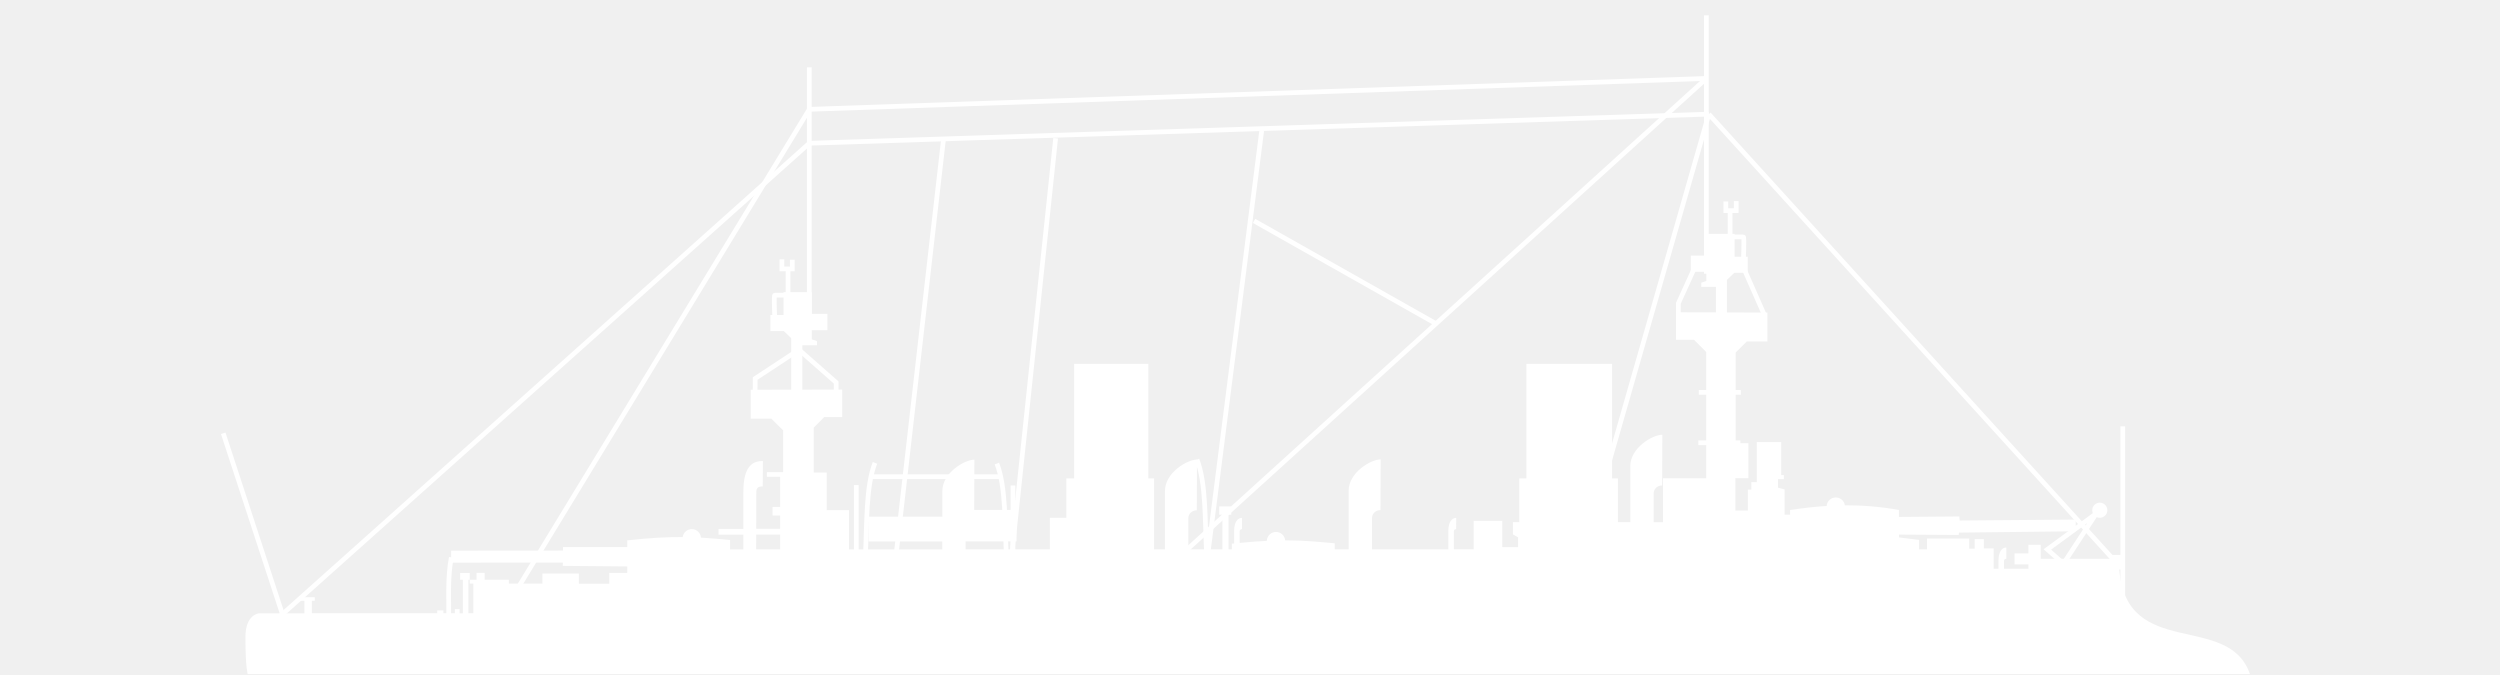
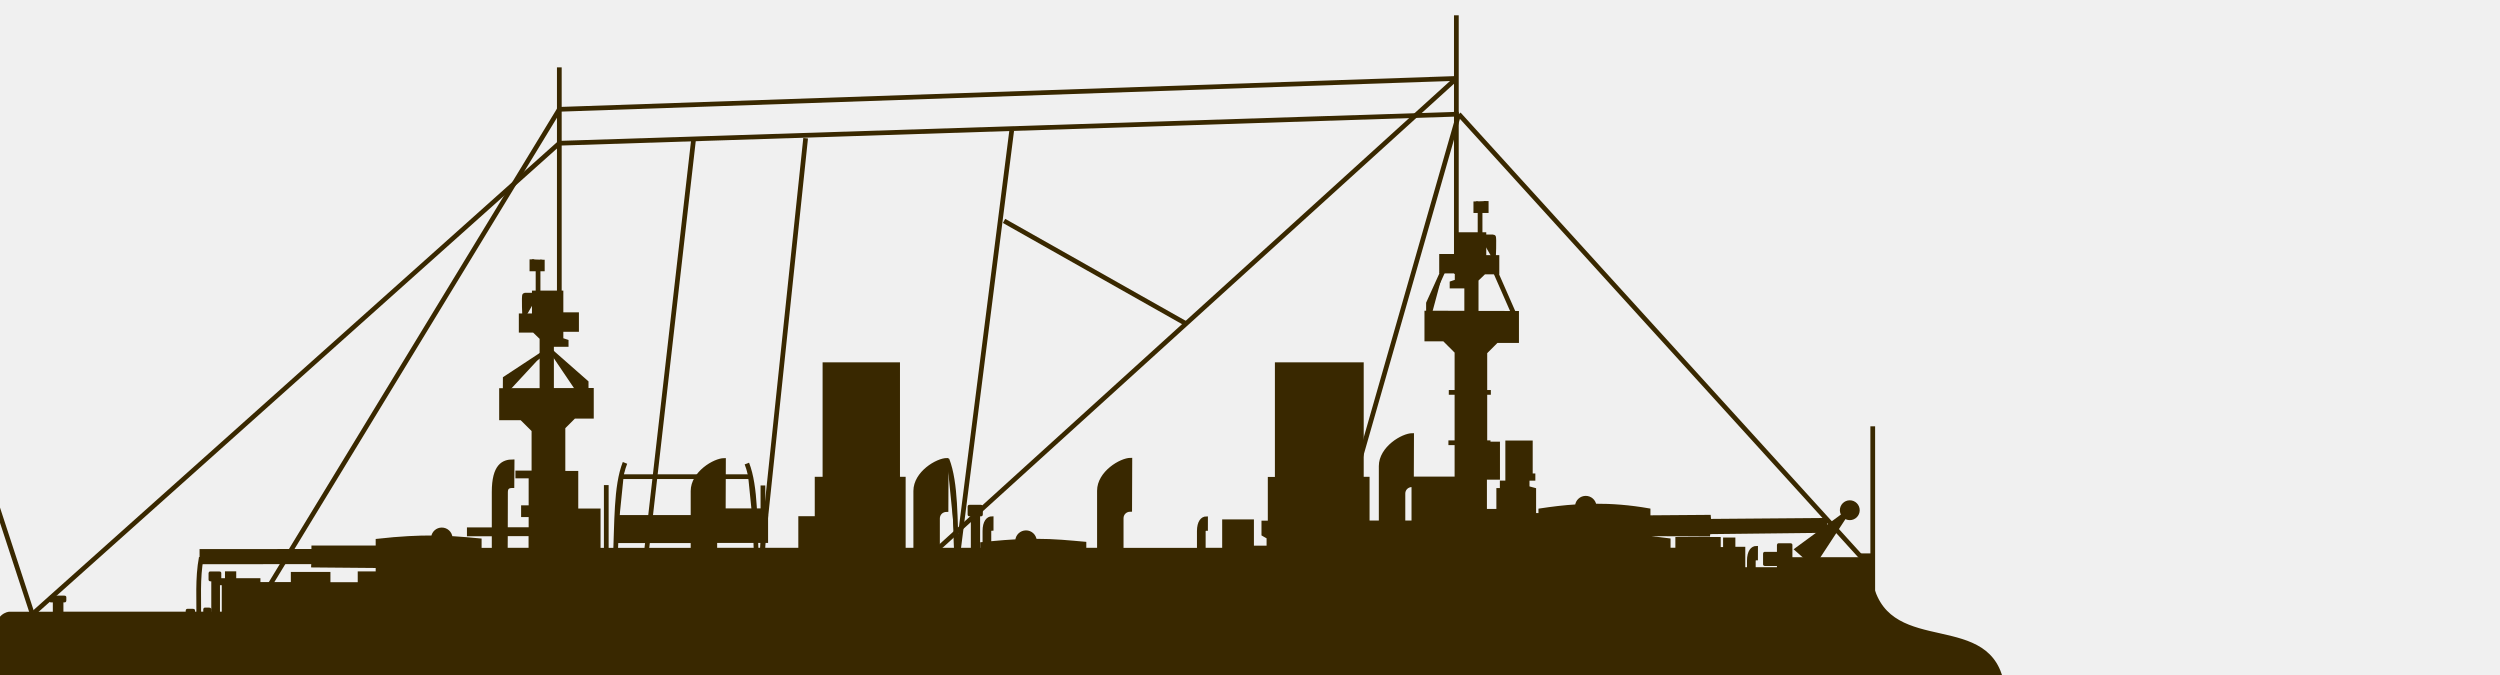
<svg xmlns="http://www.w3.org/2000/svg" width="100" height="27" viewBox="0 0 26.458 7.144" version="1.1" id="svg8">
  <defs id="defs2">
    </defs>
  <g id="layer2" style="display:inline">
-     <path id="path850" style="fill:#ffffff;fill-opacity:1;stroke:none;stroke-width:0.033px;stroke-linecap:butt;stroke-linejoin:miter;stroke-opacity:1" d="m 18.059,2.475 v 0.23 h -0.165 v 0.172 h 0.165 v 0.097 l -0.054,0.018 v 0.044 h 0.155 v 0.27 l -0.422,-0.001 v 0.291 h 0.19 l 0.129,0.129 V 5.062 H 17.6 V 5.527 H 17.501 V 5.223 c 4.42e-4,-0.045 0.035,-0.085 0.09,-0.085 l 0.002,-0.537 c -0.104,0 -0.339,0.139 -0.339,0.332 v 0.593 h -0.131 V 5.063 h -0.062 V 3.851 H 16.154 V 5.063 H 16.079 v 0.463 h -0.067 v 0.13 l 0.054,0.031 v 0.104 h -0.167 v -0.278 h -0.303 v 0.3 h -0.209 v -0.193 c 1.24e-4,-0.011 0.011,-0.02 0.024,-0.02 0.001,-0.06 6.6e-5,-0.055 6.6e-5,-0.119 -0.044,0 -0.083,0.042 -0.083,0.14 v 0.193 H 14.52 V 5.484 c 4.44e-4,-0.045 0.035,-0.085 0.09,-0.085 l 0.002,-0.537 c -0.104,0 -0.339,0.139 -0.339,0.332 V 5.814 H 14.126 v -0.064 c -0.162,-0.014 -0.312,-0.031 -0.525,-0.031 a 0.097,0.097 0 0 0 -0.097,-0.089 0.097,0.097 0 0 0 -0.097,0.094 c -0.084,0.004 -0.181,0.012 -0.287,0.022 v -0.126 c 1.37e-4,-0.011 0.011,-0.02 0.024,-0.02 0.001,-0.06 0,-0.055 0,-0.119 -0.044,0 -0.083,0.042 -0.083,0.14 v 0.131 c -0.008,8.51e-4 -0.015,0.001 -0.024,0.002 v 0.06 h -0.035 V 5.448 h 0.028 c 4.42e-4,0 8.51e-4,-3.76e-4 8.51e-4,-8.41e-4 v -0.087 c 0,-4.43e-4 -3.77e-4,-8.41e-4 -8.51e-4,-8.41e-4 h -0.126 c -4.43e-4,0 -8.51e-4,3.76e-4 -8.51e-4,8.41e-4 v 0.087 c 0,4.42e-4 3.76e-4,8.41e-4 8.51e-4,8.41e-4 h 0.033 V 5.814 H 12.576 V 5.486 c 4.42e-4,-0.045 0.035,-0.085 0.09,-0.085 l 0.002,-0.537 c -0.104,0 -0.339,0.139 -0.339,0.332 V 5.814 H 12.214 V 5.063 H 12.153 V 3.851 h -0.785 v 1.212 h -0.083 v 0.417 H 11.111 V 5.814 H 10.219 v -0.084 h 0.539 V 5.467 h -0.022 v -0.07 h -0.426 l 0.002,-0.532 c -0.104,0 -0.339,0.139 -0.339,0.332 v 0.271 H 9.192 v 0.263 h 0.78 v 0.084 H 8.985 V 5.399 H 8.749 v -0.398 H 8.612 V 4.525 L 8.723,4.414 h 0.19 v -0.291 l -0.422,0.001 V 3.654 h 0.155 v -0.044 l -0.055,-0.018 v -0.097 h 0.165 V 3.322 H 8.591 V 3.092 H 8.292 v 0.242 H 8.153 v 0.17 h 0.142 l 0.078,0.075 v 0.545 l -0.428,0.001 v 0.306 H 8.163 L 8.288,4.555 V 4.997 H 8.116 v 0.049 h 0.14 v 0.319 h -0.08 v 0.091 h 0.08 V 5.597 H 8.003 l 8.848e-4,-0.384 c 4.424e-4,-0.044 0.012,-0.065 0.068,-0.065 l 0.002,-0.269 c -0.104,0 -0.207,0.047 -0.207,0.328 v 0.391 h -0.263 v 0.061 h 0.263 v 0.156 H 7.726 v -0.1 c -0.102,-0.009 -0.198,-0.019 -0.308,-0.025 a 0.097,0.097 0 0 0 -0.097,-0.09 0.097,0.097 0 0 0 -0.096,0.084 c -0.153,-6.64e-4 -0.337,0.007 -0.587,0.035 v 0.071 H 5.958 v 0.037 l -1.184,0.001 v 0.127 l 1.183,-9.12e-4 -0.002,0.035 0.683,0.006 v 0.069 H 6.448 v 0.114 H 6.126 V 6.07 H 5.74 V 6.177 H 5.385 V 6.136 H 5.129 v -0.073 h -0.086 v 0.073 h -0.072 v 0.041 h 0.038 v 0.035 0.278 H 4.957 V 6.136 h 0.013 c 4.424e-4,0 8.848e-4,-3.01e-4 8.848e-4,-7.97e-4 v -0.07 c 0,-4.43e-4 -3.008e-4,-8.41e-4 -8.848e-4,-8.41e-4 h -0.1 c -4.424e-4,0 -8.849e-4,3.76e-4 -8.849e-4,8.41e-4 v 0.07 c 0,4.43e-4 3.762e-4,7.97e-4 8.849e-4,7.97e-4 h 0.028 v 0.355 h -0.034 v -0.043 c 0,-4.43e-4 -3.762e-4,-8.4e-4 -8.848e-4,-8.4e-4 h -0.049 c -4.424e-4,0 -8.848e-4,3.74e-4 -8.848e-4,8.4e-4 v 0.042 h -0.121 v -0.029 c 0,-4.42e-4 -3.761e-4,-8.4e-4 -8.849e-4,-8.4e-4 h -0.064 c -4.425e-4,0 -8.849e-4,3.75e-4 -8.849e-4,8.4e-4 v 0.029 H 3.3 V 6.359 h 0.03 c 4.426e-4,0 8.849e-4,-3.75e-4 8.849e-4,-8.41e-4 v -0.037 c 0,-4.43e-4 -3.76e-4,-7.97e-4 -8.849e-4,-7.97e-4 H 3.183 c -4.424e-4,0 -8.847e-4,3.01e-4 -8.847e-4,7.97e-4 v 0.037 c 0,4.43e-4 3.761e-4,8.41e-4 8.847e-4,8.41e-4 h 0.038 V 6.491 H 2.742 c 0,0 -0.145,0.009 -0.145,0.251 -2.655e-4,0.326 0.024,0.392 0.024,0.392 H 23.812 C 23.585,6.473 22.507,6.99 22.429,6.028 h 0.021 c 4.43e-4,0 8.51e-4,-3.74e-4 8.51e-4,-8.41e-4 V 5.874 c 0,-4.43e-4 -3.71e-4,-8.4e-4 -8.51e-4,-8.4e-4 h -0.109 c -4.42e-4,0 -8.5e-4,3.75e-4 -8.5e-4,8.4e-4 v 0.04 h -0.742 v -0.147 c 0,-4.43e-4 -3.77e-4,-8.4e-4 -8.51e-4,-8.4e-4 h -0.129 c -4.43e-4,0 -8.51e-4,3.76e-4 -8.51e-4,8.4e-4 v 0.09 h -0.146 c -4.42e-4,0 -8.51e-4,3.01e-4 -8.51e-4,7.96e-4 v 0.115 c 0,4.42e-4 3.77e-4,8.4e-4 8.51e-4,8.4e-4 h 0.146 v 0.046 h -0.258 v -0.086 c 1.25e-4,-0.011 0.011,-0.02 0.024,-0.02 0.001,-0.06 6.7e-5,-0.055 6.7e-5,-0.119 -0.044,0 -0.083,0.042 -0.083,0.14 v 0.085 h -0.051 V 5.804 H 20.996 v -0.098 h -0.097 v 0.101 H 20.841 v -0.107 h -0.447 v 0.114 h -0.084 v -0.1 l -0.212,-0.026 v -0.03 l 0.631,0.004 0.004,-0.025 1.236,-0.014 -0.001,-0.124 -1.228,0.01 -0.004,-0.043 -0.639,0.005 v -0.074 c -0.206,-0.036 -0.395,-0.05 -0.572,-0.049 a 0.097,0.097 0 0 0 -0.096,-0.083 0.097,0.097 0 0 0 -0.097,0.09 c -0.134,0.008 -0.262,0.024 -0.387,0.043 v 0.049 h -0.058 v -0.267 l -0.07,-0.019 v -0.09 h 0.062 v -0.043 h -0.028 V 4.679 h -0.258 v 0.424 h -0.058 v 0.079 h -0.037 v 0.221 H 18.366 V 5.061 H 18.504 V 4.691 H 18.369 V 3.731 L 18.487,3.614 h 0.218 V 3.308 l -0.428,-0.001 v -0.345 l 0.078,-0.075 h 0.142 V 2.717 H 18.358 V 2.475 Z M 8.003,5.658 h 0.253 v 0.156 H 8.002 Z" />
-     <circle style="display:inline;fill:#ffffff;fill-opacity:1;stroke:none;stroke-width:0.05;stroke-linecap:round;stroke-linejoin:round;stroke-miterlimit:4;stroke-dasharray:none;stroke-opacity:1" id="path889" cx="22.223" cy="5.4" r="0.08" />
+     <path id="path850" style="fill:#392800;fill-opacity:1;stroke:#392800;stroke-width:0.033px;stroke-linecap:butt;stroke-linejoin:miter;stroke-opacity:1" d="m 15.413,2.475 v 0.23 h -0.165 v 0.172 h 0.165 v 0.097 l -0.054,0.018 v 0.044 h 0.155 v 0.27 l -0.422,-0.001 v 0.291 h 0.19 l 0.129,0.129 v 1.336 h -0.456 v 0.465 h -0.099 V 5.223 c 4.42e-4,-0.045 0.035,-0.085 0.09,-0.085 l 0.002,-0.537 c -0.104,0 -0.339,0.139 -0.339,0.332 v 0.593 h -0.131 V 5.063 h -0.062 V 3.851 h -0.907 v 1.213 h -0.075 v 0.463 h -0.067 v 0.13 l 0.054,0.031 v 0.104 h -0.167 v -0.278 h -0.303 v 0.3 H 12.743 v -0.193 c 1.24e-4,-0.011 0.011,-0.02 0.024,-0.02 0.001,-0.06 6.6e-5,-0.055 6.6e-5,-0.119 -0.044,0 -0.083,0.042 -0.083,0.14 v 0.193 H 11.874 V 5.484 c 4.44e-4,-0.045 0.035,-0.085 0.09,-0.085 l 0.002,-0.537 c -0.104,0 -0.339,0.139 -0.339,0.332 v 0.62 h -0.147 v -0.064 c -0.162,-0.014 -0.312,-0.031 -0.525,-0.031 a 0.097,0.097 0 0 0 -0.097,-0.089 0.097,0.097 0 0 0 -0.097,0.094 c -0.084,0.004 -0.181,0.012 -0.287,0.022 v -0.126 c 1.37e-4,-0.011 0.011,-0.02 0.024,-0.02 0.001,-0.06 0,-0.055 0,-0.119 -0.044,0 -0.083,0.042 -0.083,0.14 v 0.131 c -0.008,8.51e-4 -0.015,0.001 -0.024,0.002 v 0.06 h -0.035 V 5.448 h 0.028 c 4.42e-4,0 8.51e-4,-3.76e-4 8.51e-4,-8.41e-4 v -0.087 c 0,-4.43e-4 -3.77e-4,-8.41e-4 -8.51e-4,-8.41e-4 h -0.126 c -4.43e-4,0 -8.51e-4,3.76e-4 -8.51e-4,8.41e-4 v 0.087 c 0,4.42e-4 3.76e-4,8.41e-4 8.51e-4,8.41e-4 h 0.033 V 5.814 H 9.93 V 5.486 c 4.42e-4,-0.045 0.035,-0.085 0.09,-0.085 l 0.002,-0.537 c -0.104,0 -0.339,0.139 -0.339,0.332 V 5.814 H 9.568 V 5.063 h -0.06 V 3.851 H 8.722 v 1.212 h -0.083 v 0.417 H 8.465 V 5.814 H 7.573 v -0.084 H 8.112 V 5.467 h -0.022 v -0.07 H 7.663 l 0.002,-0.532 c -0.104,0 -0.339,0.139 -0.339,0.332 v 0.271 H 6.546 v 0.263 h 0.78 v 0.084 H 6.339 V 5.399 H 6.103 v -0.398 H 5.966 V 4.525 L 6.077,4.414 H 6.267 v -0.291 l -0.422,0.001 V 3.654 h 0.155 v -0.044 l -0.055,-0.018 v -0.097 h 0.165 V 3.322 H 5.945 V 3.092 H 5.646 v 0.242 H 5.507 v 0.17 h 0.142 l 0.078,0.075 v 0.545 l -0.428,0.001 v 0.306 H 5.517 L 5.642,4.555 V 4.997 H 5.471 v 0.049 h 0.14 v 0.319 h -0.08 v 0.091 h 0.08 V 5.597 H 5.357 l 8.848e-4,-0.384 c 4.424e-4,-0.044 0.012,-0.065 0.068,-0.065 l 0.002,-0.269 c -0.104,0 -0.207,0.047 -0.207,0.328 v 0.391 h -0.263 v 0.061 h 0.263 v 0.156 H 5.08 v -0.1 c -0.102,-0.009 -0.198,-0.019 -0.308,-0.025 a 0.097,0.097 0 0 0 -0.097,-0.09 0.097,0.097 0 0 0 -0.096,0.084 c -0.153,-6.64e-4 -0.337,0.007 -0.587,0.035 v 0.071 H 3.312 v 0.037 l -1.184,0.001 v 0.127 l 1.183,-9.12e-4 -0.002,0.035 0.683,0.006 v 0.069 H 3.802 v 0.114 H 3.48 V 6.07 H 3.094 V 6.177 H 2.739 V 6.136 H 2.483 v -0.073 h -0.086 v 0.073 h -0.072 v 0.041 h 0.038 v 0.035 0.278 H 2.311 V 6.136 h 0.013 c 4.424e-4,0 8.848e-4,-3.01e-4 8.848e-4,-7.97e-4 v -0.07 c 0,-4.43e-4 -3.008e-4,-8.41e-4 -8.848e-4,-8.41e-4 h -0.1 c -4.424e-4,0 -8.849e-4,3.76e-4 -8.849e-4,8.41e-4 v 0.07 c 0,4.43e-4 3.762e-4,7.97e-4 8.849e-4,7.97e-4 h 0.028 v 0.355 h -0.034 v -0.043 c 0,-4.43e-4 -3.762e-4,-8.4e-4 -8.848e-4,-8.4e-4 h -0.049 c -4.424e-4,0 -8.848e-4,3.74e-4 -8.848e-4,8.4e-4 v 0.042 H 2.047 v -0.029 c 0,-4.42e-4 -3.761e-4,-8.4e-4 -8.849e-4,-8.4e-4 h -0.064 c -4.425e-4,0 -8.849e-4,3.75e-4 -8.849e-4,8.4e-4 v 0.029 H 0.654 V 6.359 h 0.03 c 4.426e-4,0 8.849e-4,-3.75e-4 8.849e-4,-8.41e-4 v -0.037 c 0,-4.43e-4 -3.76e-4,-7.97e-4 -8.849e-4,-7.97e-4 h -0.147 c -4.424e-4,0 -8.847e-4,3.01e-4 -8.847e-4,7.97e-4 v 0.037 c 0,4.43e-4 3.761e-4,8.41e-4 8.847e-4,8.41e-4 h 0.038 V 6.491 H 0.096 c 0,0 -0.145,0.009 -0.145,0.251 -2.655e-4,0.326 0.024,0.392 0.024,0.392 H 21.167 C 20.939,6.473 19.861,6.99 19.784,6.028 h 0.021 c 4.43e-4,0 8.51e-4,-3.74e-4 8.51e-4,-8.41e-4 V 5.874 c 0,-4.43e-4 -3.71e-4,-8.4e-4 -8.51e-4,-8.4e-4 h -0.109 c -4.42e-4,0 -8.5e-4,3.75e-4 -8.5e-4,8.4e-4 v 0.04 h -0.742 v -0.147 c 0,-4.43e-4 -3.77e-4,-8.4e-4 -8.51e-4,-8.4e-4 h -0.129 c -4.43e-4,0 -8.51e-4,3.76e-4 -8.51e-4,8.4e-4 v 0.09 h -0.146 c -4.42e-4,0 -8.51e-4,3.01e-4 -8.51e-4,7.96e-4 v 0.115 c 0,4.42e-4 3.77e-4,8.4e-4 8.51e-4,8.4e-4 h 0.146 v 0.046 h -0.258 v -0.086 c 1.25e-4,-0.011 0.011,-0.02 0.024,-0.02 0.001,-0.06 6.7e-5,-0.055 6.7e-5,-0.119 -0.044,0 -0.083,0.042 -0.083,0.14 v 0.085 h -0.051 v -0.216 h -0.105 v -0.098 h -0.097 v 0.101 h -0.058 v -0.107 h -0.447 v 0.114 h -0.084 v -0.1 l -0.212,-0.026 v -0.03 l 0.631,0.004 0.004,-0.025 1.236,-0.014 -0.001,-0.124 -1.228,0.01 -0.004,-0.043 -0.639,0.005 v -0.074 c -0.206,-0.036 -0.395,-0.05 -0.572,-0.049 a 0.097,0.097 0 0 0 -0.096,-0.083 0.097,0.097 0 0 0 -0.097,0.09 c -0.134,0.008 -0.262,0.024 -0.387,0.043 v 0.049 h -0.058 v -0.267 l -0.07,-0.019 v -0.09 h 0.062 v -0.043 h -0.028 V 4.679 H 15.948 v 0.424 h -0.058 v 0.079 h -0.037 v 0.221 h -0.133 v -0.343 h 0.138 V 4.691 H 15.723 V 3.731 l 0.118,-0.118 h 0.218 V 3.308 l -0.428,-0.001 v -0.345 l 0.078,-0.075 h 0.142 V 2.717 H 15.713 V 2.475 Z M 5.357,5.658 h 0.253 v 0.156 H 5.356 Z" />
+     <circle style="display:inline;fill:#392800;fill-opacity:1;stroke:#392800;stroke-width:0.05;stroke-linecap:round;stroke-linejoin:round;stroke-miterlimit:4;stroke-dasharray:none;stroke-opacity:1" id="path889" cx="19.577" cy="5.4" r="0.08" />
  </g>
  <g id="layer3" style="display:inline">
-     <path style="fill:none;fill-opacity:1;stroke:#ffffff;stroke-width:0.05;stroke-linecap:butt;stroke-linejoin:miter;stroke-miterlimit:4;stroke-dasharray:none;stroke-opacity:1" d="M 18.085,1.208 22.381,5.937" id="path853" />
-     <path style="fill:none;fill-opacity:1;stroke:#ffffff;stroke-width:0.05;stroke-linecap:butt;stroke-linejoin:miter;stroke-miterlimit:4;stroke-dasharray:none;stroke-opacity:1" d="M 18.085,1.208 16.756,5.847" id="path859" />
-     <path style="fill:none;fill-opacity:1;stroke:#ffffff;stroke-width:0.05;stroke-linecap:butt;stroke-linejoin:miter;stroke-miterlimit:4;stroke-dasharray:none;stroke-opacity:1" d="M 18.059,0.83 12.341,6.017" id="path861" />
-     <path style="fill:none;fill-opacity:1;stroke:#ffffff;stroke-width:0.05;stroke-linecap:butt;stroke-linejoin:miter;stroke-miterlimit:4;stroke-dasharray:none;stroke-opacity:1" d="M 18.059,0.83 8.565,1.157" id="path863" />
-     <path style="fill:none;fill-opacity:1;stroke:#ffffff;stroke-width:0.05;stroke-linecap:butt;stroke-linejoin:miter;stroke-miterlimit:4;stroke-dasharray:none;stroke-opacity:1" d="M 8.565,1.516 18.085,1.208" id="path865" />
-     <path style="fill:none;fill-opacity:1;stroke:#ffffff;stroke-width:0.05;stroke-linecap:butt;stroke-linejoin:miter;stroke-miterlimit:4;stroke-dasharray:none;stroke-opacity:1" d="M 9.984,1.483 9.453,6.138" id="path867" />
-     <path style="fill:none;fill-opacity:1;stroke:#ffffff;stroke-width:0.05;stroke-linecap:butt;stroke-linejoin:miter;stroke-miterlimit:4;stroke-dasharray:none;stroke-opacity:1" d="M 13.353,1.381 12.722,6.346" id="path869" />
-     <path style="fill:none;fill-opacity:1;stroke:#ffffff;stroke-width:0.05;stroke-linecap:butt;stroke-linejoin:miter;stroke-miterlimit:4;stroke-dasharray:none;stroke-opacity:1" d="M 15.193,3.423 13.272,2.338" id="path871" />
-     <path style="fill:none;fill-opacity:1;stroke:#ffffff;stroke-width:0.05;stroke-linecap:butt;stroke-linejoin:miter;stroke-miterlimit:4;stroke-dasharray:none;stroke-opacity:1" d="M 11.172,1.463 10.672,6.213" id="path873" />
-     <path style="fill:none;fill-opacity:1;stroke:#ffffff;stroke-width:0.05;stroke-linecap:butt;stroke-linejoin:miter;stroke-miterlimit:4;stroke-dasharray:none;stroke-opacity:1" d="M 8.565,1.157 5.277,6.558" id="path875" />
-     <path style="fill:none;fill-opacity:1;stroke:#ffffff;stroke-width:0.05;stroke-linecap:butt;stroke-linejoin:miter;stroke-miterlimit:4;stroke-dasharray:none;stroke-opacity:1" d="M 8.565,1.516 2.839,6.634" id="path877" />
-     <path style="fill:none;fill-opacity:1;stroke:#ffffff;stroke-width:0.05;stroke-linecap:butt;stroke-linejoin:miter;stroke-miterlimit:4;stroke-dasharray:none;stroke-opacity:1" d="M 8.565,0.713 V 3.396" id="path879" />
-     <path style="fill:none;fill-opacity:1;stroke:#ffffff;stroke-width:0.05;stroke-linecap:butt;stroke-linejoin:miter;stroke-miterlimit:4;stroke-dasharray:none;stroke-opacity:1" d="M 18.059,0.162 V 2.897" id="path881" />
-     <path style="fill:none;fill-opacity:1;stroke:#ffffff;stroke-width:0.05;stroke-linecap:butt;stroke-linejoin:miter;stroke-miterlimit:4;stroke-dasharray:none;stroke-opacity:1" d="M 2.362,4.586 3.068,6.744" id="path883" />
-     <path style="fill:none;fill-opacity:1;stroke:#ffffff;stroke-width:0.05;stroke-linecap:butt;stroke-linejoin:miter;stroke-miterlimit:4;stroke-dasharray:none;stroke-opacity:1" d="M 22.466,4.512 V 6.506" id="path885" />
-     <path style="fill:none;fill-opacity:1;stroke:#ffffff;stroke-width:0.05;stroke-linecap:butt;stroke-linejoin:miter;stroke-miterlimit:4;stroke-dasharray:none;stroke-opacity:1" d="M 22.186,5.435 21.838,5.966 21.668,5.815 Z" id="path887" />
-     <path style="fill:none;fill-opacity:1;stroke:#ffffff;stroke-width:0.05;stroke-linecap:butt;stroke-linejoin:miter;stroke-miterlimit:4;stroke-dasharray:none;stroke-opacity:1" d="M 18.675,3.338 18.465,2.862" id="path925" />
-     <path style="fill:none;fill-opacity:1;stroke:#ffffff;stroke-width:0.05;stroke-linecap:butt;stroke-linejoin:miter;stroke-miterlimit:4;stroke-dasharray:none;stroke-opacity:1" d="M 17.927,2.849 17.763,3.209 V 3.455" id="path927" />
-     <path style="fill:none;fill-opacity:1;stroke:#ffffff;stroke-width:0.05;stroke-linecap:butt;stroke-linejoin:miter;stroke-miterlimit:4;stroke-dasharray:none;stroke-opacity:1" d="m 18.451,2.753 c 0,0 0.011,-0.246 0,-0.246 -0.011,0 -0.142,0 -0.142,0" id="path929" />
-     <path style="fill:none;fill-opacity:1;stroke:#ffffff;stroke-width:0.05;stroke-linecap:butt;stroke-linejoin:miter;stroke-miterlimit:4;stroke-dasharray:none;stroke-opacity:1" d="m 18.265,2.132 v 0.097 h 0.11 v -0.101" id="path931" />
-     <path style="fill:none;fill-opacity:1;stroke:#ffffff;stroke-width:0.05;stroke-linecap:butt;stroke-linejoin:miter;stroke-miterlimit:4;stroke-dasharray:none;stroke-opacity:1" d="M 18.31,2.565 V 2.238" id="path933" />
-     <path style="fill:none;fill-opacity:1;stroke:#ffffff;stroke-width:0.05;stroke-linecap:butt;stroke-linejoin:miter;stroke-miterlimit:4;stroke-dasharray:none;stroke-opacity:1" d="M 17.979,4.153 H 18.424" id="path935" />
-     <path style="fill:none;fill-opacity:1;stroke:#ffffff;stroke-width:0.05;stroke-linecap:butt;stroke-linejoin:miter;stroke-miterlimit:4;stroke-dasharray:none;stroke-opacity:1" d="m 17.974,4.686 h 0.445" id="path937" />
-     <path style="fill:none;fill-opacity:1;stroke:#ffffff;stroke-width:0.05;stroke-linecap:butt;stroke-linejoin:miter;stroke-miterlimit:4;stroke-dasharray:none;stroke-opacity:1" d="M 8.433,3.682 8.849,4.048 v 0.25" id="path941" />
-     <path style="fill:none;fill-opacity:1;stroke:#ffffff;stroke-width:0.05;stroke-linecap:butt;stroke-linejoin:miter;stroke-miterlimit:4;stroke-dasharray:none;stroke-opacity:1" d="m 8.199,3.37 c 0,0 -0.011,-0.246 0,-0.246 0.011,0 0.142,0 0.142,0" id="path943" />
-     <path style="fill:none;fill-opacity:1;stroke:#ffffff;stroke-width:0.05;stroke-linecap:butt;stroke-linejoin:miter;stroke-miterlimit:4;stroke-dasharray:none;stroke-opacity:1" d="m 8.385,2.749 v 0.097 H 8.275 v -0.101" id="path945" />
-     <path style="fill:none;fill-opacity:1;stroke:#ffffff;stroke-width:0.05;stroke-linecap:butt;stroke-linejoin:miter;stroke-miterlimit:4;stroke-dasharray:none;stroke-opacity:1" d="M 8.34,3.183 V 2.856" id="path947" />
-     <path style="fill:none;fill-opacity:1;stroke:#ffffff;stroke-width:0.05;stroke-linecap:butt;stroke-linejoin:miter;stroke-miterlimit:4;stroke-dasharray:none;stroke-opacity:1" d="M 7.991,4.182 7.992,4.006 8.408,3.732" id="path953" />
-     <path style="display:inline;fill:none;fill-opacity:1;stroke:#ffffff;stroke-width:0.05;stroke-linecap:butt;stroke-linejoin:miter;stroke-miterlimit:4;stroke-dasharray:none;stroke-opacity:1" d="M 9.26,4.899 C 9.162,5.149 9.176,5.54 9.157,5.915" id="path992" />
-     <path style="display:inline;fill:none;fill-opacity:1;stroke:#ffffff;stroke-width:0.05;stroke-linecap:butt;stroke-linejoin:miter;stroke-miterlimit:4;stroke-dasharray:none;stroke-opacity:1" d="m 10.55,4.906 c 0.097,0.249 0.083,0.641 0.102,1.016" id="path994" />
-     <path style="display:inline;fill:none;fill-opacity:1;stroke:#ffffff;stroke-width:0.05;stroke-linecap:butt;stroke-linejoin:miter;stroke-miterlimit:4;stroke-dasharray:none;stroke-opacity:1" d="M 9.062,5.134 V 6.016" id="path1014" />
-     <path style="display:inline;fill:none;fill-opacity:1;stroke:#ffffff;stroke-width:0.05;stroke-linecap:butt;stroke-linejoin:miter;stroke-miterlimit:4;stroke-dasharray:none;stroke-opacity:1" d="M 10.72,5.138 V 6.153" id="path1016" />
-     <path style="display:inline;fill:none;fill-opacity:1;stroke:#ffffff;stroke-width:0.05;stroke-linecap:butt;stroke-linejoin:miter;stroke-miterlimit:4;stroke-dasharray:none;stroke-opacity:1" d="M 9.213,5.045 H 10.592" id="path1028" />
-     <path style="display:inline;fill:none;fill-opacity:1;stroke:#ffffff;stroke-width:0.05;stroke-linecap:butt;stroke-linejoin:miter;stroke-miterlimit:4;stroke-dasharray:none;stroke-opacity:1" d="M 4.776,5.899 C 4.734,6.121 4.752,6.353 4.748,6.581" id="path1048" />
-     <path style="display:inline;fill:none;fill-opacity:1;stroke:#ffffff;stroke-width:0.05;stroke-linecap:butt;stroke-linejoin:miter;stroke-miterlimit:4;stroke-dasharray:none;stroke-opacity:1" d="m 12.668,4.864 c 0.097,0.249 0.083,0.641 0.102,1.016" id="path1060" />
+     <path style="fill:#392800;fill-opacity:1;stroke:#392800;stroke-width:0.05;stroke-linecap:butt;stroke-linejoin:miter;stroke-miterlimit:4;stroke-dasharray:none;stroke-opacity:1" d="m 15.439,1.208 4.296,4.729" id="path853" />
+     <path style="fill:#392800;fill-opacity:1;stroke:#392800;stroke-width:0.05;stroke-linecap:butt;stroke-linejoin:miter;stroke-miterlimit:4;stroke-dasharray:none;stroke-opacity:1" d="M 15.439,1.208 14.11,5.847" id="path859" />
+     <path style="fill:#392800;fill-opacity:1;stroke:#392800;stroke-width:0.05;stroke-linecap:butt;stroke-linejoin:miter;stroke-miterlimit:4;stroke-dasharray:none;stroke-opacity:1" d="M 15.413,0.83 9.696,6.017" id="path861" />
+     <path style="fill:#392800;fill-opacity:1;stroke:#392800;stroke-width:0.05;stroke-linecap:butt;stroke-linejoin:miter;stroke-miterlimit:4;stroke-dasharray:none;stroke-opacity:1" d="M 15.413,0.83 5.919,1.157" id="path863" />
+     <path style="fill:#392800;fill-opacity:1;stroke:#392800;stroke-width:0.05;stroke-linecap:butt;stroke-linejoin:miter;stroke-miterlimit:4;stroke-dasharray:none;stroke-opacity:1" d="M 5.919,1.516 15.439,1.208" id="path865" />
+     <path style="fill:#392800;fill-opacity:1;stroke:#392800;stroke-width:0.05;stroke-linecap:butt;stroke-linejoin:miter;stroke-miterlimit:4;stroke-dasharray:none;stroke-opacity:1" d="M 7.339,1.483 6.807,6.138" id="path867" />
+     <path style="fill:#392800;fill-opacity:1;stroke:#392800;stroke-width:0.05;stroke-linecap:butt;stroke-linejoin:miter;stroke-miterlimit:4;stroke-dasharray:none;stroke-opacity:1" d="M 10.707,1.381 10.076,6.346" id="path869" />
+     <path style="fill:#392800;fill-opacity:1;stroke:#392800;stroke-width:0.05;stroke-linecap:butt;stroke-linejoin:miter;stroke-miterlimit:4;stroke-dasharray:none;stroke-opacity:1" d="M 12.547,3.423 10.626,2.338" id="path871" />
+     <path style="fill:#392800;fill-opacity:1;stroke:#392800;stroke-width:0.05;stroke-linecap:butt;stroke-linejoin:miter;stroke-miterlimit:4;stroke-dasharray:none;stroke-opacity:1" d="M 8.526,1.463 8.026,6.213" id="path873" />
+     <path style="fill:#392800;fill-opacity:1;stroke:#392800;stroke-width:0.05;stroke-linecap:butt;stroke-linejoin:miter;stroke-miterlimit:4;stroke-dasharray:none;stroke-opacity:1" d="M 5.919,1.157 2.632,6.558" id="path875" />
+     <path style="fill:#392800;fill-opacity:1;stroke:#392800;stroke-width:0.05;stroke-linecap:butt;stroke-linejoin:miter;stroke-miterlimit:4;stroke-dasharray:none;stroke-opacity:1" d="M 5.919,1.516 0.193,6.634" id="path877" />
+     <path style="fill:#392800;fill-opacity:1;stroke:#392800;stroke-width:0.05;stroke-linecap:butt;stroke-linejoin:miter;stroke-miterlimit:4;stroke-dasharray:none;stroke-opacity:1" d="M 5.919,0.713 V 3.396" id="path879" />
+     <path style="fill:#392800;fill-opacity:1;stroke:#392800;stroke-width:0.05;stroke-linecap:butt;stroke-linejoin:miter;stroke-miterlimit:4;stroke-dasharray:none;stroke-opacity:1" d="M 15.413,0.162 V 2.897" id="path881" />
+     <path style="fill:#392800;fill-opacity:1;stroke:#392800;stroke-width:0.05;stroke-linecap:butt;stroke-linejoin:miter;stroke-miterlimit:4;stroke-dasharray:none;stroke-opacity:1" d="M -0.284,4.586 0.422,6.744" id="path883" />
+     <path style="fill:#392800;fill-opacity:1;stroke:#392800;stroke-width:0.05;stroke-linecap:butt;stroke-linejoin:miter;stroke-miterlimit:4;stroke-dasharray:none;stroke-opacity:1" d="M 19.82,4.512 V 6.506" id="path885" />
+     <path style="fill:#392800;fill-opacity:1;stroke:#392800;stroke-width:0.05;stroke-linecap:butt;stroke-linejoin:miter;stroke-miterlimit:4;stroke-dasharray:none;stroke-opacity:1" d="M 19.54,5.435 19.192,5.966 19.022,5.815 Z" id="path887" />
+     <path style="fill:#392800;fill-opacity:1;stroke:#392800;stroke-width:0.05;stroke-linecap:butt;stroke-linejoin:miter;stroke-miterlimit:4;stroke-dasharray:none;stroke-opacity:1" d="M 16.029,3.338 15.82,2.862" id="path925" />
+     <path style="fill:#392800;fill-opacity:1;stroke:#392800;stroke-width:0.05;stroke-linecap:butt;stroke-linejoin:miter;stroke-miterlimit:4;stroke-dasharray:none;stroke-opacity:1" d="m 15.281,2.849 -0.163,0.36 v 0.246" id="path927" />
+     <path style="fill:#392800;fill-opacity:1;stroke:#392800;stroke-width:0.05;stroke-linecap:butt;stroke-linejoin:miter;stroke-miterlimit:4;stroke-dasharray:none;stroke-opacity:1" d="m 15.805,2.753 c 0,0 0.011,-0.246 0,-0.246 -0.011,0 -0.142,0 -0.142,0" id="path929" />
+     <path style="fill:#392800;fill-opacity:1;stroke:#392800;stroke-width:0.05;stroke-linecap:butt;stroke-linejoin:miter;stroke-miterlimit:4;stroke-dasharray:none;stroke-opacity:1" d="m 15.619,2.132 v 0.097 h 0.11 v -0.101" id="path931" />
+     <path style="fill:#392800;fill-opacity:1;stroke:#392800;stroke-width:0.05;stroke-linecap:butt;stroke-linejoin:miter;stroke-miterlimit:4;stroke-dasharray:none;stroke-opacity:1" d="M 15.664,2.565 V 2.238" id="path933" />
+     <path style="fill:#392800;fill-opacity:1;stroke:#392800;stroke-width:0.05;stroke-linecap:butt;stroke-linejoin:miter;stroke-miterlimit:4;stroke-dasharray:none;stroke-opacity:1" d="m 15.333,4.153 h 0.445" id="path935" />
+     <path style="fill:#392800;fill-opacity:1;stroke:#392800;stroke-width:0.05;stroke-linecap:butt;stroke-linejoin:miter;stroke-miterlimit:4;stroke-dasharray:none;stroke-opacity:1" d="m 15.329,4.686 h 0.445" id="path937" />
+     <path style="fill:#392800;fill-opacity:1;stroke:#392800;stroke-width:0.05;stroke-linecap:butt;stroke-linejoin:miter;stroke-miterlimit:4;stroke-dasharray:none;stroke-opacity:1" d="m 5.787,3.682 0.416,0.366 v 0.25" id="path941" />
+     <path style="fill:#392800;fill-opacity:1;stroke:#392800;stroke-width:0.05;stroke-linecap:butt;stroke-linejoin:miter;stroke-miterlimit:4;stroke-dasharray:none;stroke-opacity:1" d="m 5.553,3.37 c 0,0 -0.011,-0.246 0,-0.246 0.011,0 0.142,0 0.142,0" id="path943" />
+     <path style="fill:#392800;fill-opacity:1;stroke:#392800;stroke-width:0.05;stroke-linecap:butt;stroke-linejoin:miter;stroke-miterlimit:4;stroke-dasharray:none;stroke-opacity:1" d="m 5.739,2.749 v 0.097 H 5.629 v -0.101" id="path945" />
+     <path style="fill:#392800;fill-opacity:1;stroke:#392800;stroke-width:0.05;stroke-linecap:butt;stroke-linejoin:miter;stroke-miterlimit:4;stroke-dasharray:none;stroke-opacity:1" d="M 5.694,3.183 V 2.856" id="path947" />
+     <path style="fill:#392800;fill-opacity:1;stroke:#392800;stroke-width:0.05;stroke-linecap:butt;stroke-linejoin:miter;stroke-miterlimit:4;stroke-dasharray:none;stroke-opacity:1" d="m 5.346,4.182 8.848e-4,-0.176 0.416,-0.274" id="path953" />
+     <path style="display:inline;fill:#392800;fill-opacity:1;stroke:#392800;stroke-width:0.05;stroke-linecap:butt;stroke-linejoin:miter;stroke-miterlimit:4;stroke-dasharray:none;stroke-opacity:1" d="M 6.614,4.899 C 6.516,5.149 6.53,5.54 6.511,5.915" id="path992" />
+     <path style="display:inline;fill:#392800;fill-opacity:1;stroke:#392800;stroke-width:0.05;stroke-linecap:butt;stroke-linejoin:miter;stroke-miterlimit:4;stroke-dasharray:none;stroke-opacity:1" d="m 7.904,4.906 c 0.097,0.249 0.083,0.641 0.102,1.016" id="path994" />
+     <path style="display:inline;fill:#392800;fill-opacity:1;stroke:#392800;stroke-width:0.05;stroke-linecap:butt;stroke-linejoin:miter;stroke-miterlimit:4;stroke-dasharray:none;stroke-opacity:1" d="M 6.416,5.134 V 6.016" id="path1014" />
+     <path style="display:inline;fill:#392800;fill-opacity:1;stroke:#392800;stroke-width:0.05;stroke-linecap:butt;stroke-linejoin:miter;stroke-miterlimit:4;stroke-dasharray:none;stroke-opacity:1" d="M 8.074,5.138 V 6.153" id="path1016" />
+     <path style="display:inline;fill:#392800;fill-opacity:1;stroke:#392800;stroke-width:0.05;stroke-linecap:butt;stroke-linejoin:miter;stroke-miterlimit:4;stroke-dasharray:none;stroke-opacity:1" d="M 6.567,5.045 H 7.946" id="path1028" />
+     <path style="display:inline;fill:#392800;fill-opacity:1;stroke:#392800;stroke-width:0.05;stroke-linecap:butt;stroke-linejoin:miter;stroke-miterlimit:4;stroke-dasharray:none;stroke-opacity:1" d="M 2.13,5.899 C 2.088,6.121 2.106,6.353 2.103,6.581" id="path1048" />
+     <path style="display:inline;fill:#392800;fill-opacity:1;stroke:#392800;stroke-width:0.05;stroke-linecap:butt;stroke-linejoin:miter;stroke-miterlimit:4;stroke-dasharray:none;stroke-opacity:1" d="m 10.022,4.864 c 0.097,0.249 0.083,0.641 0.102,1.016" id="path1060" />
  </g>
</svg>
